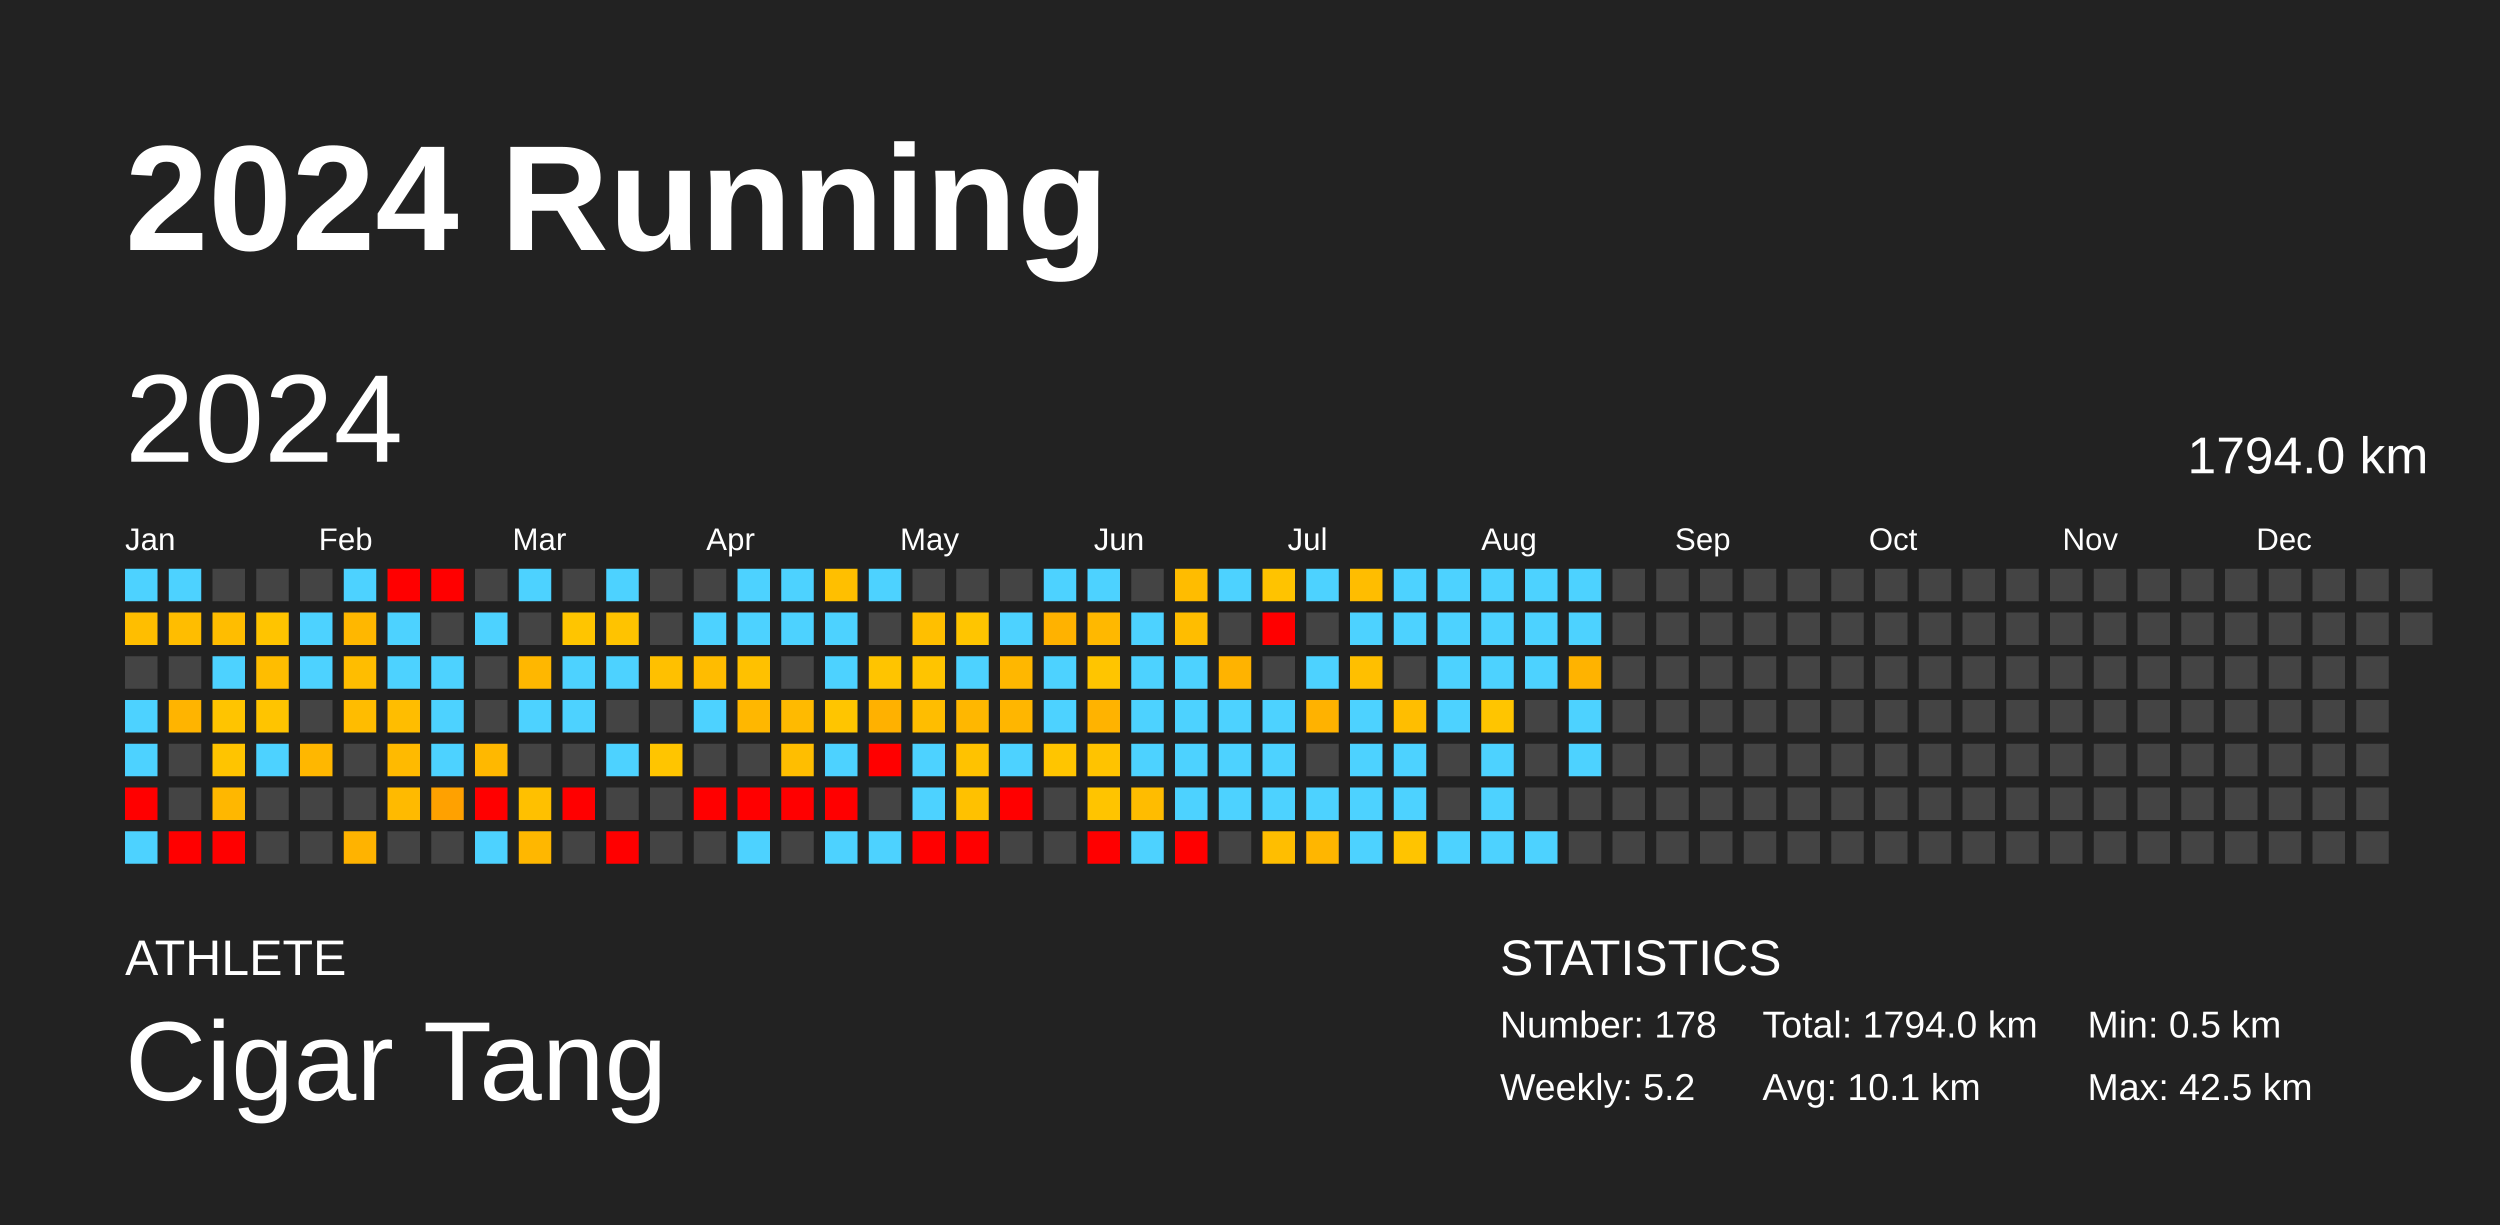
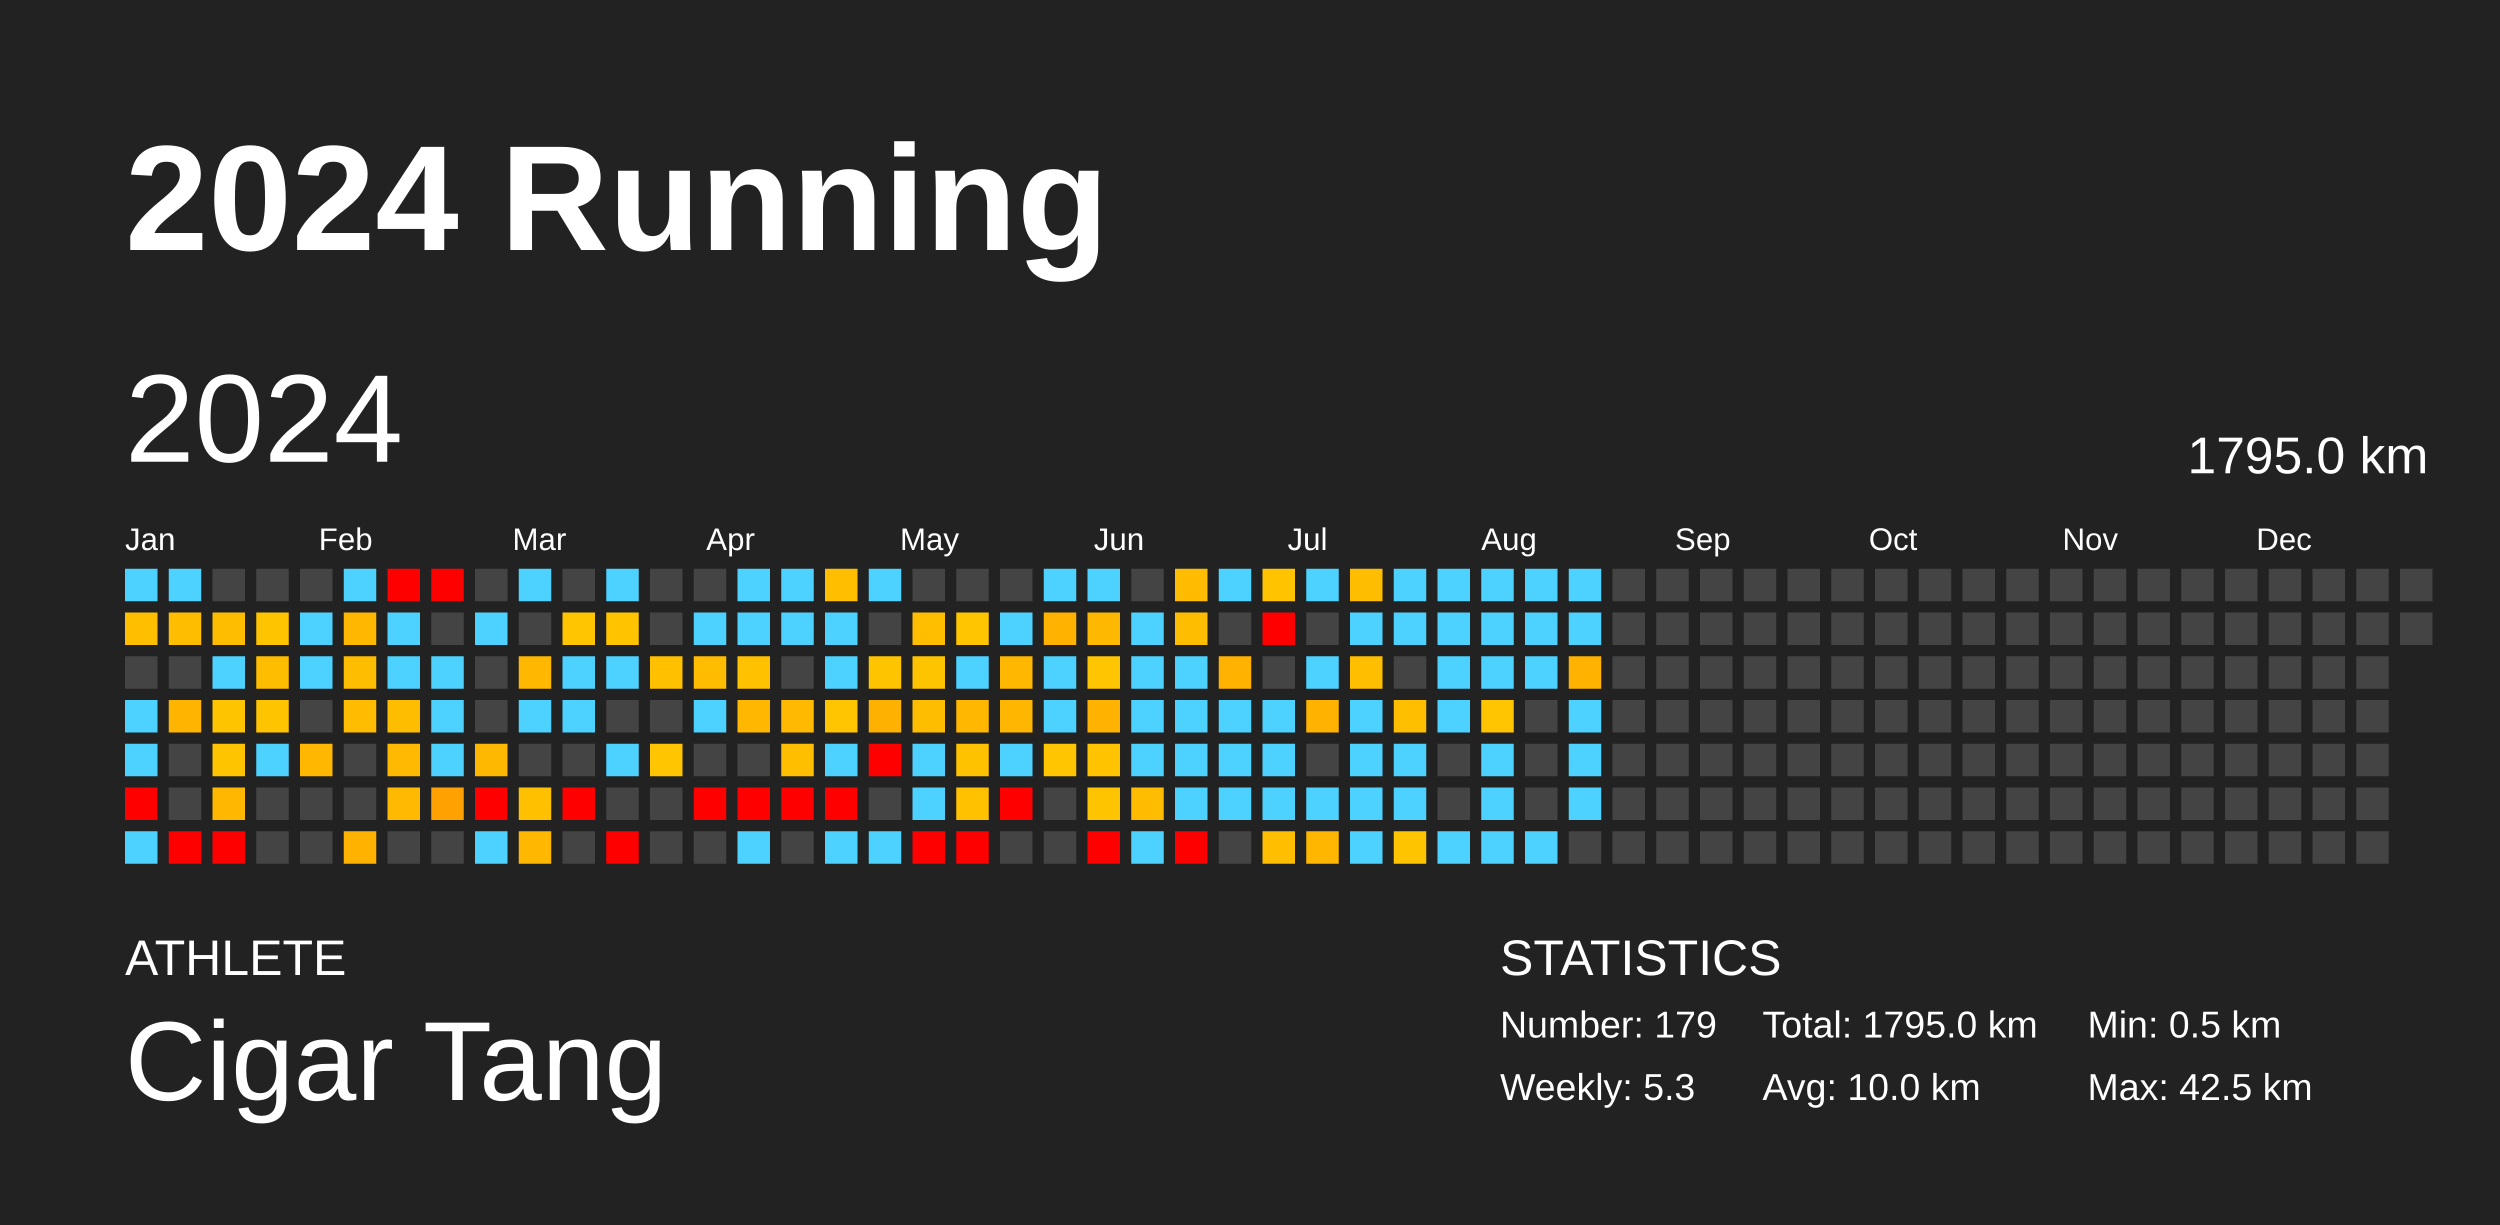
<svg xmlns="http://www.w3.org/2000/svg" baseProfile="full" height="98mm" version="1.1" viewBox="0,0,200,98" width="200mm">
  <defs />
  <rect fill="#222222" height="98" width="200" x="0" y="0" />
  <text fill="#FFFFFF" style="font-size:12px; font-family:Arial; font-weight:bold;" x="10" y="20">2024 Running</text>
  <text fill="#FFFFFF" style="font-size:4px; font-family:Arial" x="10" y="78">ATHLETE</text>
  <text fill="#FFFFFF" style="font-size:9px; font-family:Arial" x="10" y="88">Cigar Tang</text>
  <text fill="#FFFFFF" style="font-size:4px; font-family:Arial" x="120" y="78">STATISTICS</text>
-   <text fill="#FFFFFF" style="font-size:3px; font-family:Arial" x="120" y="83">Number: 178</text>
-   <text fill="#FFFFFF" style="font-size:3px; font-family:Arial" x="120" y="88">Weekly: 5.2</text>
-   <text fill="#FFFFFF" style="font-size:3px; font-family:Arial" x="141" y="83">Total: 1794.0 km</text>
-   <text fill="#FFFFFF" style="font-size:3px; font-family:Arial" x="141" y="88">Avg: 10.1 km</text>
+   <text fill="#FFFFFF" style="font-size:3px; font-family:Arial" x="120" y="83">Number: 179</text>
+   <text fill="#FFFFFF" style="font-size:3px; font-family:Arial" x="120" y="88">Weekly: 5.3</text>
+   <text fill="#FFFFFF" style="font-size:3px; font-family:Arial" x="141" y="83">Total: 1795.0 km</text>
+   <text fill="#FFFFFF" style="font-size:3px; font-family:Arial" x="141" y="88">Avg: 10.0 km</text>
  <text fill="#FFFFFF" style="font-size:3px; font-family:Arial" x="167" y="83">Min: 0.5 km</text>
  <text fill="#FFFFFF" style="font-size:3px; font-family:Arial" x="167" y="88">Max: 42.5 km</text>
  <text dominant-baseline="hanging" fill="#FFFFFF" style="font-size:10.0px; font-family:Arial;" x="10" y="30">2024</text>
-   <text dominant-baseline="hanging" fill="#FFFFFF" style="font-size:4.125px; font-family:Arial;" x="175" y="35">1794.0 km</text>
+   <text dominant-baseline="hanging" fill="#FFFFFF" style="font-size:4.125px; font-family:Arial;" x="175" y="35">1795.0 km</text>
  <text fill="#FFFFFF" style="font-size:2.5px; font-family:Arial" x="10.0" y="44">Jan</text>
  <text fill="#FFFFFF" style="font-size:2.5px; font-family:Arial" x="25.5" y="44">Feb</text>
  <text fill="#FFFFFF" style="font-size:2.5px; font-family:Arial" x="41.0" y="44">Mar</text>
  <text fill="#FFFFFF" style="font-size:2.5px; font-family:Arial" x="56.5" y="44">Apr</text>
  <text fill="#FFFFFF" style="font-size:2.5px; font-family:Arial" x="72.0" y="44">May</text>
  <text fill="#FFFFFF" style="font-size:2.5px; font-family:Arial" x="87.5" y="44">Jun</text>
  <text fill="#FFFFFF" style="font-size:2.5px; font-family:Arial" x="103.0" y="44">Jul</text>
  <text fill="#FFFFFF" style="font-size:2.5px; font-family:Arial" x="118.5" y="44">Aug</text>
  <text fill="#FFFFFF" style="font-size:2.5px; font-family:Arial" x="134.0" y="44">Sep</text>
  <text fill="#FFFFFF" style="font-size:2.5px; font-family:Arial" x="149.5" y="44">Oct</text>
  <text fill="#FFFFFF" style="font-size:2.5px; font-family:Arial" x="165.0" y="44">Nov</text>
  <text fill="#FFFFFF" style="font-size:2.5px; font-family:Arial" x="180.5" y="44">Dec</text>
  <rect fill="#4dd2ff" height="2.6" width="2.6" x="10.0" y="45.5" />
  <rect fill="#ffbe00" height="2.6" width="2.6" x="10.0" y="49.0" />
  <rect fill="#444444" height="2.6" width="2.6" x="10.0" y="52.5" />
  <rect fill="#4dd2ff" height="2.6" width="2.6" x="10.0" y="56.0" />
  <rect fill="#4dd2ff" height="2.6" width="2.6" x="10.0" y="59.5" />
  <rect fill="red" height="2.6" width="2.6" x="10.0" y="63.0" />
  <rect fill="#4dd2ff" height="2.6" width="2.6" x="10.0" y="66.5" />
  <rect fill="#4dd2ff" height="2.6" width="2.6" x="13.5" y="45.5" />
  <rect fill="#ffbd00" height="2.6" width="2.6" x="13.5" y="49.0" />
  <rect fill="#444444" height="2.6" width="2.6" x="13.5" y="52.5" />
  <rect fill="#ffb400" height="2.6" width="2.6" x="13.5" y="56.0" />
  <rect fill="#444444" height="2.6" width="2.6" x="13.5" y="59.5" />
  <rect fill="#444444" height="2.6" width="2.6" x="13.5" y="63.0" />
  <rect fill="red" height="2.6" width="2.6" x="13.5" y="66.5" />
  <rect fill="#444444" height="2.6" width="2.6" x="17.0" y="45.5" />
  <rect fill="#ffbd00" height="2.6" width="2.6" x="17.0" y="49.0" />
  <rect fill="#4dd2ff" height="2.6" width="2.6" x="17.0" y="52.5" />
  <rect fill="#ffc400" height="2.6" width="2.6" x="17.0" y="56.0" />
  <rect fill="#ffc400" height="2.6" width="2.6" x="17.0" y="59.5" />
  <rect fill="#ffb700" height="2.6" width="2.6" x="17.0" y="63.0" />
  <rect fill="red" height="2.6" width="2.6" x="17.0" y="66.5" />
  <rect fill="#444444" height="2.6" width="2.6" x="20.5" y="45.5" />
  <rect fill="#ffc400" height="2.6" width="2.6" x="20.5" y="49.0" />
  <rect fill="#ffbd00" height="2.6" width="2.6" x="20.5" y="52.5" />
  <rect fill="#ffc400" height="2.6" width="2.6" x="20.5" y="56.0" />
  <rect fill="#4dd2ff" height="2.6" width="2.6" x="20.5" y="59.5" />
  <rect fill="#444444" height="2.6" width="2.6" x="20.5" y="63.0" />
  <rect fill="#444444" height="2.6" width="2.6" x="20.5" y="66.5" />
  <rect fill="#444444" height="2.6" width="2.6" x="24.0" y="45.5" />
  <rect fill="#4dd2ff" height="2.6" width="2.6" x="24.0" y="49.0" />
  <rect fill="#4dd2ff" height="2.6" width="2.6" x="24.0" y="52.5" />
  <rect fill="#444444" height="2.6" width="2.6" x="24.0" y="56.0" />
  <rect fill="#ffb700" height="2.6" width="2.6" x="24.0" y="59.5" />
  <rect fill="#444444" height="2.6" width="2.6" x="24.0" y="63.0" />
  <rect fill="#444444" height="2.6" width="2.6" x="24.0" y="66.5" />
  <rect fill="#4dd2ff" height="2.6" width="2.6" x="27.5" y="45.5" />
  <rect fill="#ffb700" height="2.6" width="2.6" x="27.5" y="49.0" />
  <rect fill="#ffbd00" height="2.6" width="2.6" x="27.5" y="52.5" />
  <rect fill="#ffbc00" height="2.6" width="2.6" x="27.5" y="56.0" />
  <rect fill="#444444" height="2.6" width="2.6" x="27.5" y="59.5" />
  <rect fill="#444444" height="2.6" width="2.6" x="27.5" y="63.0" />
  <rect fill="#ffb300" height="2.6" width="2.6" x="27.5" y="66.5" />
  <rect fill="red" height="2.6" width="2.6" x="31.0" y="45.5" />
  <rect fill="#4dd2ff" height="2.6" width="2.6" x="31.0" y="49.0" />
  <rect fill="#4dd2ff" height="2.6" width="2.6" x="31.0" y="52.5" />
  <rect fill="#ffbd00" height="2.6" width="2.6" x="31.0" y="56.0" />
  <rect fill="#ffba00" height="2.6" width="2.6" x="31.0" y="59.5" />
  <rect fill="#ffba00" height="2.6" width="2.6" x="31.0" y="63.0" />
  <rect fill="#444444" height="2.6" width="2.6" x="31.0" y="66.5" />
  <rect fill="red" height="2.6" width="2.6" x="34.5" y="45.5" />
  <rect fill="#444444" height="2.6" width="2.6" x="34.5" y="49.0" />
  <rect fill="#4dd2ff" height="2.6" width="2.6" x="34.5" y="52.5" />
  <rect fill="#4dd2ff" height="2.6" width="2.6" x="34.5" y="56.0" />
  <rect fill="#4dd2ff" height="2.6" width="2.6" x="34.5" y="59.5" />
  <rect fill="#ffa100" height="2.6" width="2.6" x="34.5" y="63.0" />
  <rect fill="#444444" height="2.6" width="2.6" x="34.5" y="66.5" />
  <rect fill="#444444" height="2.6" width="2.6" x="38.0" y="45.5" />
  <rect fill="#4dd2ff" height="2.6" width="2.6" x="38.0" y="49.0" />
  <rect fill="#444444" height="2.6" width="2.6" x="38.0" y="52.5" />
  <rect fill="#444444" height="2.6" width="2.6" x="38.0" y="56.0" />
  <rect fill="#ffb800" height="2.6" width="2.6" x="38.0" y="59.5" />
  <rect fill="red" height="2.6" width="2.6" x="38.0" y="63.0" />
  <rect fill="#4dd2ff" height="2.6" width="2.6" x="38.0" y="66.5" />
  <rect fill="#4dd2ff" height="2.6" width="2.6" x="41.5" y="45.5" />
  <rect fill="#444444" height="2.6" width="2.6" x="41.5" y="49.0" />
  <rect fill="#ffb700" height="2.6" width="2.6" x="41.5" y="52.5" />
  <rect fill="#4dd2ff" height="2.6" width="2.6" x="41.5" y="56.0" />
  <rect fill="#444444" height="2.6" width="2.6" x="41.5" y="59.5" />
  <rect fill="#ffc000" height="2.6" width="2.6" x="41.5" y="63.0" />
  <rect fill="#ffb700" height="2.6" width="2.6" x="41.5" y="66.5" />
  <rect fill="#444444" height="2.6" width="2.6" x="45.0" y="45.5" />
  <rect fill="#ffc500" height="2.6" width="2.6" x="45.0" y="49.0" />
  <rect fill="#4dd2ff" height="2.6" width="2.6" x="45.0" y="52.5" />
  <rect fill="#4dd2ff" height="2.6" width="2.6" x="45.0" y="56.0" />
  <rect fill="#444444" height="2.6" width="2.6" x="45.0" y="59.5" />
  <rect fill="red" height="2.6" width="2.6" x="45.0" y="63.0" />
  <rect fill="#444444" height="2.6" width="2.6" x="45.0" y="66.5" />
  <rect fill="#4dd2ff" height="2.6" width="2.6" x="48.5" y="45.5" />
  <rect fill="#ffc300" height="2.6" width="2.6" x="48.5" y="49.0" />
  <rect fill="#4dd2ff" height="2.6" width="2.6" x="48.5" y="52.5" />
  <rect fill="#444444" height="2.6" width="2.6" x="48.5" y="56.0" />
  <rect fill="#4dd2ff" height="2.6" width="2.6" x="48.5" y="59.5" />
  <rect fill="#444444" height="2.6" width="2.6" x="48.5" y="63.0" />
  <rect fill="red" height="2.6" width="2.6" x="48.5" y="66.5" />
  <rect fill="#444444" height="2.6" width="2.6" x="52.0" y="45.5" />
  <rect fill="#444444" height="2.6" width="2.6" x="52.0" y="49.0" />
  <rect fill="#ffc000" height="2.6" width="2.6" x="52.0" y="52.5" />
  <rect fill="#444444" height="2.6" width="2.6" x="52.0" y="56.0" />
  <rect fill="#ffc500" height="2.6" width="2.6" x="52.0" y="59.5" />
  <rect fill="#444444" height="2.6" width="2.6" x="52.0" y="63.0" />
  <rect fill="#444444" height="2.6" width="2.6" x="52.0" y="66.5" />
  <rect fill="#444444" height="2.6" width="2.6" x="55.5" y="45.5" />
  <rect fill="#4dd2ff" height="2.6" width="2.6" x="55.5" y="49.0" />
  <rect fill="#ffbc00" height="2.6" width="2.6" x="55.5" y="52.5" />
  <rect fill="#4dd2ff" height="2.6" width="2.6" x="55.5" y="56.0" />
  <rect fill="#444444" height="2.6" width="2.6" x="55.5" y="59.5" />
  <rect fill="red" height="2.6" width="2.6" x="55.5" y="63.0" />
  <rect fill="#444444" height="2.6" width="2.6" x="55.5" y="66.5" />
  <rect fill="#4dd2ff" height="2.6" width="2.6" x="59.0" y="45.5" />
  <rect fill="#4dd2ff" height="2.6" width="2.6" x="59.0" y="49.0" />
  <rect fill="#ffc100" height="2.6" width="2.6" x="59.0" y="52.5" />
  <rect fill="#ffb700" height="2.6" width="2.6" x="59.0" y="56.0" />
  <rect fill="#444444" height="2.6" width="2.6" x="59.0" y="59.5" />
  <rect fill="red" height="2.6" width="2.6" x="59.0" y="63.0" />
  <rect fill="#4dd2ff" height="2.6" width="2.6" x="59.0" y="66.5" />
  <rect fill="#4dd2ff" height="2.6" width="2.6" x="62.5" y="45.5" />
  <rect fill="#4dd2ff" height="2.6" width="2.6" x="62.5" y="49.0" />
  <rect fill="#444444" height="2.6" width="2.6" x="62.5" y="52.5" />
  <rect fill="#ffba00" height="2.6" width="2.6" x="62.5" y="56.0" />
  <rect fill="#ffbe00" height="2.6" width="2.6" x="62.5" y="59.5" />
  <rect fill="red" height="2.6" width="2.6" x="62.5" y="63.0" />
  <rect fill="#444444" height="2.6" width="2.6" x="62.5" y="66.5" />
  <rect fill="#ffbf00" height="2.6" width="2.6" x="66.0" y="45.5" />
  <rect fill="#4dd2ff" height="2.6" width="2.6" x="66.0" y="49.0" />
  <rect fill="#4dd2ff" height="2.6" width="2.6" x="66.0" y="52.5" />
  <rect fill="#ffc500" height="2.6" width="2.6" x="66.0" y="56.0" />
  <rect fill="#4dd2ff" height="2.6" width="2.6" x="66.0" y="59.5" />
  <rect fill="red" height="2.6" width="2.6" x="66.0" y="63.0" />
  <rect fill="#4dd2ff" height="2.6" width="2.6" x="66.0" y="66.5" />
  <rect fill="#4dd2ff" height="2.6" width="2.6" x="69.5" y="45.5" />
  <rect fill="#444444" height="2.6" width="2.6" x="69.5" y="49.0" />
  <rect fill="#ffc400" height="2.6" width="2.6" x="69.5" y="52.5" />
  <rect fill="#ffb100" height="2.6" width="2.6" x="69.5" y="56.0" />
  <rect fill="red" height="2.6" width="2.6" x="69.5" y="59.5" />
  <rect fill="#444444" height="2.6" width="2.6" x="69.5" y="63.0" />
  <rect fill="#4dd2ff" height="2.6" width="2.6" x="69.5" y="66.5" />
  <rect fill="#444444" height="2.6" width="2.6" x="73.0" y="45.5" />
  <rect fill="#ffbf00" height="2.6" width="2.6" x="73.0" y="49.0" />
  <rect fill="#ffc400" height="2.6" width="2.6" x="73.0" y="52.5" />
  <rect fill="#ffbd00" height="2.6" width="2.6" x="73.0" y="56.0" />
  <rect fill="#4dd2ff" height="2.6" width="2.6" x="73.0" y="59.5" />
  <rect fill="#4dd2ff" height="2.6" width="2.6" x="73.0" y="63.0" />
  <rect fill="red" height="2.6" width="2.6" x="73.0" y="66.5" />
  <rect fill="#444444" height="2.6" width="2.6" x="76.5" y="45.5" />
  <rect fill="#ffc500" height="2.6" width="2.6" x="76.5" y="49.0" />
  <rect fill="#4dd2ff" height="2.6" width="2.6" x="76.5" y="52.5" />
  <rect fill="#ffb700" height="2.6" width="2.6" x="76.5" y="56.0" />
  <rect fill="#ffc200" height="2.6" width="2.6" x="76.5" y="59.5" />
  <rect fill="#ffc100" height="2.6" width="2.6" x="76.5" y="63.0" />
  <rect fill="red" height="2.6" width="2.6" x="76.5" y="66.5" />
  <rect fill="#444444" height="2.6" width="2.6" x="80.0" y="45.5" />
  <rect fill="#4dd2ff" height="2.6" width="2.6" x="80.0" y="49.0" />
  <rect fill="#ffb700" height="2.6" width="2.6" x="80.0" y="52.5" />
  <rect fill="#ffb600" height="2.6" width="2.6" x="80.0" y="56.0" />
  <rect fill="#4dd2ff" height="2.6" width="2.6" x="80.0" y="59.5" />
  <rect fill="red" height="2.6" width="2.6" x="80.0" y="63.0" />
  <rect fill="#444444" height="2.6" width="2.6" x="80.0" y="66.5" />
  <rect fill="#4dd2ff" height="2.6" width="2.6" x="83.5" y="45.5" />
  <rect fill="#ffb200" height="2.6" width="2.6" x="83.5" y="49.0" />
  <rect fill="#4dd2ff" height="2.6" width="2.6" x="83.5" y="52.5" />
  <rect fill="#4dd2ff" height="2.6" width="2.6" x="83.5" y="56.0" />
  <rect fill="#ffc500" height="2.6" width="2.6" x="83.5" y="59.5" />
  <rect fill="#444444" height="2.6" width="2.6" x="83.5" y="63.0" />
  <rect fill="#444444" height="2.6" width="2.6" x="83.5" y="66.5" />
  <rect fill="#4dd2ff" height="2.6" width="2.6" x="87.0" y="45.5" />
  <rect fill="#ffb800" height="2.6" width="2.6" x="87.0" y="49.0" />
  <rect fill="#ffc500" height="2.6" width="2.6" x="87.0" y="52.5" />
  <rect fill="#ffb300" height="2.6" width="2.6" x="87.0" y="56.0" />
  <rect fill="#ffc300" height="2.6" width="2.6" x="87.0" y="59.5" />
  <rect fill="#ffc400" height="2.6" width="2.6" x="87.0" y="63.0" />
  <rect fill="red" height="2.6" width="2.6" x="87.0" y="66.5" />
  <rect fill="#444444" height="2.6" width="2.6" x="90.5" y="45.5" />
  <rect fill="#4dd2ff" height="2.6" width="2.6" x="90.5" y="49.0" />
  <rect fill="#4dd2ff" height="2.6" width="2.6" x="90.5" y="52.5" />
  <rect fill="#4dd2ff" height="2.6" width="2.6" x="90.5" y="56.0" />
  <rect fill="#4dd2ff" height="2.6" width="2.6" x="90.5" y="59.5" />
  <rect fill="#ffbc00" height="2.6" width="2.6" x="90.5" y="63.0" />
  <rect fill="#4dd2ff" height="2.6" width="2.6" x="90.5" y="66.5" />
  <rect fill="#ffbc00" height="2.6" width="2.6" x="94.0" y="45.5" />
  <rect fill="#ffbd00" height="2.6" width="2.6" x="94.0" y="49.0" />
  <rect fill="#4dd2ff" height="2.6" width="2.6" x="94.0" y="52.5" />
  <rect fill="#4dd2ff" height="2.6" width="2.6" x="94.0" y="56.0" />
  <rect fill="#4dd2ff" height="2.6" width="2.6" x="94.0" y="59.5" />
  <rect fill="#4dd2ff" height="2.6" width="2.6" x="94.0" y="63.0" />
  <rect fill="red" height="2.6" width="2.6" x="94.0" y="66.5" />
  <rect fill="#4dd2ff" height="2.6" width="2.6" x="97.5" y="45.5" />
  <rect fill="#444444" height="2.6" width="2.6" x="97.5" y="49.0" />
  <rect fill="#ffb300" height="2.6" width="2.6" x="97.5" y="52.5" />
  <rect fill="#4dd2ff" height="2.6" width="2.6" x="97.5" y="56.0" />
  <rect fill="#4dd2ff" height="2.6" width="2.6" x="97.5" y="59.5" />
  <rect fill="#4dd2ff" height="2.6" width="2.6" x="97.5" y="63.0" />
  <rect fill="#444444" height="2.6" width="2.6" x="97.5" y="66.5" />
  <rect fill="#ffc300" height="2.6" width="2.6" x="101.0" y="45.5" />
  <rect fill="red" height="2.6" width="2.6" x="101.0" y="49.0" />
  <rect fill="#444444" height="2.6" width="2.6" x="101.0" y="52.5" />
  <rect fill="#4dd2ff" height="2.6" width="2.6" x="101.0" y="56.0" />
  <rect fill="#4dd2ff" height="2.6" width="2.6" x="101.0" y="59.5" />
  <rect fill="#4dd2ff" height="2.6" width="2.6" x="101.0" y="63.0" />
  <rect fill="#ffbe00" height="2.6" width="2.6" x="101.0" y="66.5" />
  <rect fill="#4dd2ff" height="2.6" width="2.6" x="104.5" y="45.5" />
  <rect fill="#444444" height="2.6" width="2.6" x="104.5" y="49.0" />
  <rect fill="#4dd2ff" height="2.6" width="2.6" x="104.5" y="52.5" />
  <rect fill="#ffb200" height="2.6" width="2.6" x="104.5" y="56.0" />
  <rect fill="#444444" height="2.6" width="2.6" x="104.5" y="59.5" />
  <rect fill="#4dd2ff" height="2.6" width="2.6" x="104.5" y="63.0" />
  <rect fill="#ffb600" height="2.6" width="2.6" x="104.5" y="66.5" />
  <rect fill="#ffbd00" height="2.6" width="2.6" x="108.0" y="45.5" />
  <rect fill="#4dd2ff" height="2.6" width="2.6" x="108.0" y="49.0" />
  <rect fill="#ffbf00" height="2.6" width="2.6" x="108.0" y="52.5" />
  <rect fill="#4dd2ff" height="2.6" width="2.6" x="108.0" y="56.0" />
  <rect fill="#4dd2ff" height="2.6" width="2.6" x="108.0" y="59.5" />
  <rect fill="#4dd2ff" height="2.6" width="2.6" x="108.0" y="63.0" />
  <rect fill="#4dd2ff" height="2.6" width="2.6" x="108.0" y="66.5" />
  <rect fill="#4dd2ff" height="2.6" width="2.6" x="111.5" y="45.5" />
  <rect fill="#4dd2ff" height="2.6" width="2.6" x="111.5" y="49.0" />
  <rect fill="#444444" height="2.6" width="2.6" x="111.5" y="52.5" />
  <rect fill="#ffbe00" height="2.6" width="2.6" x="111.5" y="56.0" />
  <rect fill="#4dd2ff" height="2.6" width="2.6" x="111.5" y="59.5" />
  <rect fill="#4dd2ff" height="2.6" width="2.6" x="111.5" y="63.0" />
  <rect fill="#ffc400" height="2.6" width="2.6" x="111.5" y="66.5" />
  <rect fill="#4dd2ff" height="2.6" width="2.6" x="115.0" y="45.5" />
  <rect fill="#4dd2ff" height="2.6" width="2.6" x="115.0" y="49.0" />
  <rect fill="#4dd2ff" height="2.6" width="2.6" x="115.0" y="52.5" />
  <rect fill="#4dd2ff" height="2.6" width="2.6" x="115.0" y="56.0" />
  <rect fill="#444444" height="2.6" width="2.6" x="115.0" y="59.5" />
  <rect fill="#444444" height="2.6" width="2.6" x="115.0" y="63.0" />
  <rect fill="#4dd2ff" height="2.6" width="2.6" x="115.0" y="66.5" />
  <rect fill="#4dd2ff" height="2.6" width="2.6" x="118.5" y="45.5" />
  <rect fill="#4dd2ff" height="2.6" width="2.6" x="118.5" y="49.0" />
  <rect fill="#4dd2ff" height="2.6" width="2.6" x="118.5" y="52.5" />
  <rect fill="#ffc500" height="2.6" width="2.6" x="118.5" y="56.0" />
  <rect fill="#4dd2ff" height="2.6" width="2.6" x="118.5" y="59.5" />
  <rect fill="#4dd2ff" height="2.6" width="2.6" x="118.5" y="63.0" />
  <rect fill="#4dd2ff" height="2.6" width="2.6" x="118.5" y="66.5" />
  <rect fill="#4dd2ff" height="2.6" width="2.6" x="122.0" y="45.5" />
  <rect fill="#4dd2ff" height="2.6" width="2.6" x="122.0" y="49.0" />
  <rect fill="#4dd2ff" height="2.6" width="2.6" x="122.0" y="52.5" />
  <rect fill="#444444" height="2.6" width="2.6" x="122.0" y="56.0" />
  <rect fill="#444444" height="2.6" width="2.6" x="122.0" y="59.5" />
  <rect fill="#444444" height="2.6" width="2.6" x="122.0" y="63.0" />
  <rect fill="#4dd2ff" height="2.6" width="2.6" x="122.0" y="66.5" />
  <rect fill="#4dd2ff" height="2.6" width="2.6" x="125.5" y="45.5" />
  <rect fill="#4dd2ff" height="2.6" width="2.6" x="125.5" y="49.0" />
  <rect fill="#ffb300" height="2.6" width="2.6" x="125.5" y="52.5" />
  <rect fill="#4dd2ff" height="2.6" width="2.6" x="125.5" y="56.0" />
  <rect fill="#4dd2ff" height="2.6" width="2.6" x="125.5" y="59.5" />
-   <rect fill="#444444" height="2.6" width="2.6" x="125.5" y="63.0" />
+   <rect fill="#4dd2ff" height="2.6" width="2.6" x="125.5" y="63.0" />
  <rect fill="#444444" height="2.6" width="2.6" x="125.5" y="66.5" />
  <rect fill="#444444" height="2.6" width="2.6" x="129.0" y="45.5" />
  <rect fill="#444444" height="2.6" width="2.6" x="129.0" y="49.0" />
  <rect fill="#444444" height="2.6" width="2.6" x="129.0" y="52.5" />
  <rect fill="#444444" height="2.6" width="2.6" x="129.0" y="56.0" />
  <rect fill="#444444" height="2.6" width="2.6" x="129.0" y="59.5" />
  <rect fill="#444444" height="2.6" width="2.6" x="129.0" y="63.0" />
  <rect fill="#444444" height="2.6" width="2.6" x="129.0" y="66.5" />
  <rect fill="#444444" height="2.6" width="2.6" x="132.5" y="45.5" />
  <rect fill="#444444" height="2.6" width="2.6" x="132.5" y="49.0" />
  <rect fill="#444444" height="2.6" width="2.6" x="132.5" y="52.5" />
  <rect fill="#444444" height="2.6" width="2.6" x="132.5" y="56.0" />
  <rect fill="#444444" height="2.6" width="2.6" x="132.5" y="59.5" />
  <rect fill="#444444" height="2.6" width="2.6" x="132.5" y="63.0" />
  <rect fill="#444444" height="2.6" width="2.6" x="132.5" y="66.5" />
  <rect fill="#444444" height="2.6" width="2.6" x="136.0" y="45.5" />
  <rect fill="#444444" height="2.6" width="2.6" x="136.0" y="49.0" />
  <rect fill="#444444" height="2.6" width="2.6" x="136.0" y="52.5" />
  <rect fill="#444444" height="2.6" width="2.6" x="136.0" y="56.0" />
  <rect fill="#444444" height="2.6" width="2.6" x="136.0" y="59.5" />
  <rect fill="#444444" height="2.6" width="2.6" x="136.0" y="63.0" />
  <rect fill="#444444" height="2.6" width="2.6" x="136.0" y="66.5" />
  <rect fill="#444444" height="2.6" width="2.6" x="139.5" y="45.5" />
  <rect fill="#444444" height="2.6" width="2.6" x="139.5" y="49.0" />
  <rect fill="#444444" height="2.6" width="2.6" x="139.5" y="52.5" />
  <rect fill="#444444" height="2.6" width="2.6" x="139.5" y="56.0" />
  <rect fill="#444444" height="2.6" width="2.6" x="139.5" y="59.5" />
  <rect fill="#444444" height="2.6" width="2.6" x="139.5" y="63.0" />
  <rect fill="#444444" height="2.6" width="2.6" x="139.5" y="66.5" />
  <rect fill="#444444" height="2.6" width="2.6" x="143.0" y="45.5" />
  <rect fill="#444444" height="2.6" width="2.6" x="143.0" y="49.0" />
  <rect fill="#444444" height="2.6" width="2.6" x="143.0" y="52.5" />
  <rect fill="#444444" height="2.6" width="2.6" x="143.0" y="56.0" />
  <rect fill="#444444" height="2.6" width="2.6" x="143.0" y="59.5" />
  <rect fill="#444444" height="2.6" width="2.6" x="143.0" y="63.0" />
  <rect fill="#444444" height="2.6" width="2.6" x="143.0" y="66.5" />
  <rect fill="#444444" height="2.6" width="2.6" x="146.5" y="45.5" />
  <rect fill="#444444" height="2.6" width="2.6" x="146.5" y="49.0" />
  <rect fill="#444444" height="2.6" width="2.6" x="146.5" y="52.5" />
  <rect fill="#444444" height="2.6" width="2.6" x="146.5" y="56.0" />
  <rect fill="#444444" height="2.6" width="2.6" x="146.5" y="59.5" />
  <rect fill="#444444" height="2.6" width="2.6" x="146.5" y="63.0" />
  <rect fill="#444444" height="2.6" width="2.6" x="146.5" y="66.5" />
  <rect fill="#444444" height="2.6" width="2.6" x="150.0" y="45.5" />
  <rect fill="#444444" height="2.6" width="2.6" x="150.0" y="49.0" />
  <rect fill="#444444" height="2.6" width="2.6" x="150.0" y="52.5" />
  <rect fill="#444444" height="2.6" width="2.6" x="150.0" y="56.0" />
  <rect fill="#444444" height="2.6" width="2.6" x="150.0" y="59.5" />
  <rect fill="#444444" height="2.6" width="2.6" x="150.0" y="63.0" />
  <rect fill="#444444" height="2.6" width="2.6" x="150.0" y="66.5" />
  <rect fill="#444444" height="2.6" width="2.6" x="153.5" y="45.5" />
  <rect fill="#444444" height="2.6" width="2.6" x="153.5" y="49.0" />
  <rect fill="#444444" height="2.6" width="2.6" x="153.5" y="52.5" />
  <rect fill="#444444" height="2.6" width="2.6" x="153.5" y="56.0" />
  <rect fill="#444444" height="2.6" width="2.6" x="153.5" y="59.5" />
  <rect fill="#444444" height="2.6" width="2.6" x="153.5" y="63.0" />
  <rect fill="#444444" height="2.6" width="2.6" x="153.5" y="66.5" />
  <rect fill="#444444" height="2.6" width="2.6" x="157.0" y="45.5" />
  <rect fill="#444444" height="2.6" width="2.6" x="157.0" y="49.0" />
  <rect fill="#444444" height="2.6" width="2.6" x="157.0" y="52.5" />
  <rect fill="#444444" height="2.6" width="2.6" x="157.0" y="56.0" />
  <rect fill="#444444" height="2.6" width="2.6" x="157.0" y="59.5" />
  <rect fill="#444444" height="2.6" width="2.6" x="157.0" y="63.0" />
  <rect fill="#444444" height="2.6" width="2.6" x="157.0" y="66.5" />
  <rect fill="#444444" height="2.6" width="2.6" x="160.5" y="45.5" />
  <rect fill="#444444" height="2.6" width="2.6" x="160.5" y="49.0" />
  <rect fill="#444444" height="2.6" width="2.6" x="160.5" y="52.5" />
  <rect fill="#444444" height="2.6" width="2.6" x="160.5" y="56.0" />
  <rect fill="#444444" height="2.6" width="2.6" x="160.5" y="59.5" />
  <rect fill="#444444" height="2.6" width="2.6" x="160.5" y="63.0" />
  <rect fill="#444444" height="2.6" width="2.6" x="160.5" y="66.5" />
  <rect fill="#444444" height="2.6" width="2.6" x="164.0" y="45.5" />
  <rect fill="#444444" height="2.6" width="2.6" x="164.0" y="49.0" />
  <rect fill="#444444" height="2.6" width="2.6" x="164.0" y="52.5" />
  <rect fill="#444444" height="2.6" width="2.6" x="164.0" y="56.0" />
  <rect fill="#444444" height="2.6" width="2.6" x="164.0" y="59.5" />
  <rect fill="#444444" height="2.6" width="2.6" x="164.0" y="63.0" />
  <rect fill="#444444" height="2.6" width="2.6" x="164.0" y="66.5" />
  <rect fill="#444444" height="2.6" width="2.6" x="167.5" y="45.5" />
  <rect fill="#444444" height="2.6" width="2.6" x="167.5" y="49.0" />
  <rect fill="#444444" height="2.6" width="2.6" x="167.5" y="52.5" />
  <rect fill="#444444" height="2.6" width="2.6" x="167.5" y="56.0" />
  <rect fill="#444444" height="2.6" width="2.6" x="167.5" y="59.5" />
  <rect fill="#444444" height="2.6" width="2.6" x="167.5" y="63.0" />
  <rect fill="#444444" height="2.6" width="2.6" x="167.5" y="66.5" />
  <rect fill="#444444" height="2.6" width="2.6" x="171.0" y="45.5" />
  <rect fill="#444444" height="2.6" width="2.6" x="171.0" y="49.0" />
  <rect fill="#444444" height="2.6" width="2.6" x="171.0" y="52.5" />
  <rect fill="#444444" height="2.6" width="2.6" x="171.0" y="56.0" />
  <rect fill="#444444" height="2.6" width="2.6" x="171.0" y="59.5" />
  <rect fill="#444444" height="2.6" width="2.6" x="171.0" y="63.0" />
  <rect fill="#444444" height="2.6" width="2.6" x="171.0" y="66.5" />
  <rect fill="#444444" height="2.6" width="2.6" x="174.5" y="45.5" />
  <rect fill="#444444" height="2.6" width="2.6" x="174.5" y="49.0" />
  <rect fill="#444444" height="2.6" width="2.6" x="174.5" y="52.5" />
  <rect fill="#444444" height="2.6" width="2.6" x="174.5" y="56.0" />
  <rect fill="#444444" height="2.6" width="2.6" x="174.5" y="59.5" />
  <rect fill="#444444" height="2.6" width="2.6" x="174.5" y="63.0" />
  <rect fill="#444444" height="2.6" width="2.6" x="174.5" y="66.5" />
  <rect fill="#444444" height="2.6" width="2.6" x="178.0" y="45.5" />
  <rect fill="#444444" height="2.6" width="2.6" x="178.0" y="49.0" />
  <rect fill="#444444" height="2.6" width="2.6" x="178.0" y="52.5" />
  <rect fill="#444444" height="2.6" width="2.6" x="178.0" y="56.0" />
  <rect fill="#444444" height="2.6" width="2.6" x="178.0" y="59.5" />
  <rect fill="#444444" height="2.6" width="2.6" x="178.0" y="63.0" />
  <rect fill="#444444" height="2.6" width="2.6" x="178.0" y="66.5" />
  <rect fill="#444444" height="2.6" width="2.6" x="181.5" y="45.5" />
  <rect fill="#444444" height="2.6" width="2.6" x="181.5" y="49.0" />
  <rect fill="#444444" height="2.6" width="2.6" x="181.5" y="52.5" />
  <rect fill="#444444" height="2.6" width="2.6" x="181.5" y="56.0" />
  <rect fill="#444444" height="2.6" width="2.6" x="181.5" y="59.5" />
  <rect fill="#444444" height="2.6" width="2.6" x="181.5" y="63.0" />
  <rect fill="#444444" height="2.6" width="2.6" x="181.5" y="66.5" />
  <rect fill="#444444" height="2.6" width="2.6" x="185.0" y="45.5" />
  <rect fill="#444444" height="2.6" width="2.6" x="185.0" y="49.0" />
  <rect fill="#444444" height="2.6" width="2.6" x="185.0" y="52.5" />
  <rect fill="#444444" height="2.6" width="2.6" x="185.0" y="56.0" />
  <rect fill="#444444" height="2.6" width="2.6" x="185.0" y="59.5" />
  <rect fill="#444444" height="2.6" width="2.6" x="185.0" y="63.0" />
  <rect fill="#444444" height="2.6" width="2.6" x="185.0" y="66.5" />
  <rect fill="#444444" height="2.6" width="2.6" x="188.5" y="45.5" />
  <rect fill="#444444" height="2.6" width="2.6" x="188.5" y="49.0" />
  <rect fill="#444444" height="2.6" width="2.6" x="188.5" y="52.5" />
  <rect fill="#444444" height="2.6" width="2.6" x="188.5" y="56.0" />
  <rect fill="#444444" height="2.6" width="2.6" x="188.5" y="59.5" />
  <rect fill="#444444" height="2.6" width="2.6" x="188.5" y="63.0" />
  <rect fill="#444444" height="2.6" width="2.6" x="188.5" y="66.5" />
  <rect fill="#444444" height="2.6" width="2.6" x="192.0" y="45.5" />
  <rect fill="#444444" height="2.6" width="2.6" x="192.0" y="49.0" />
</svg>
